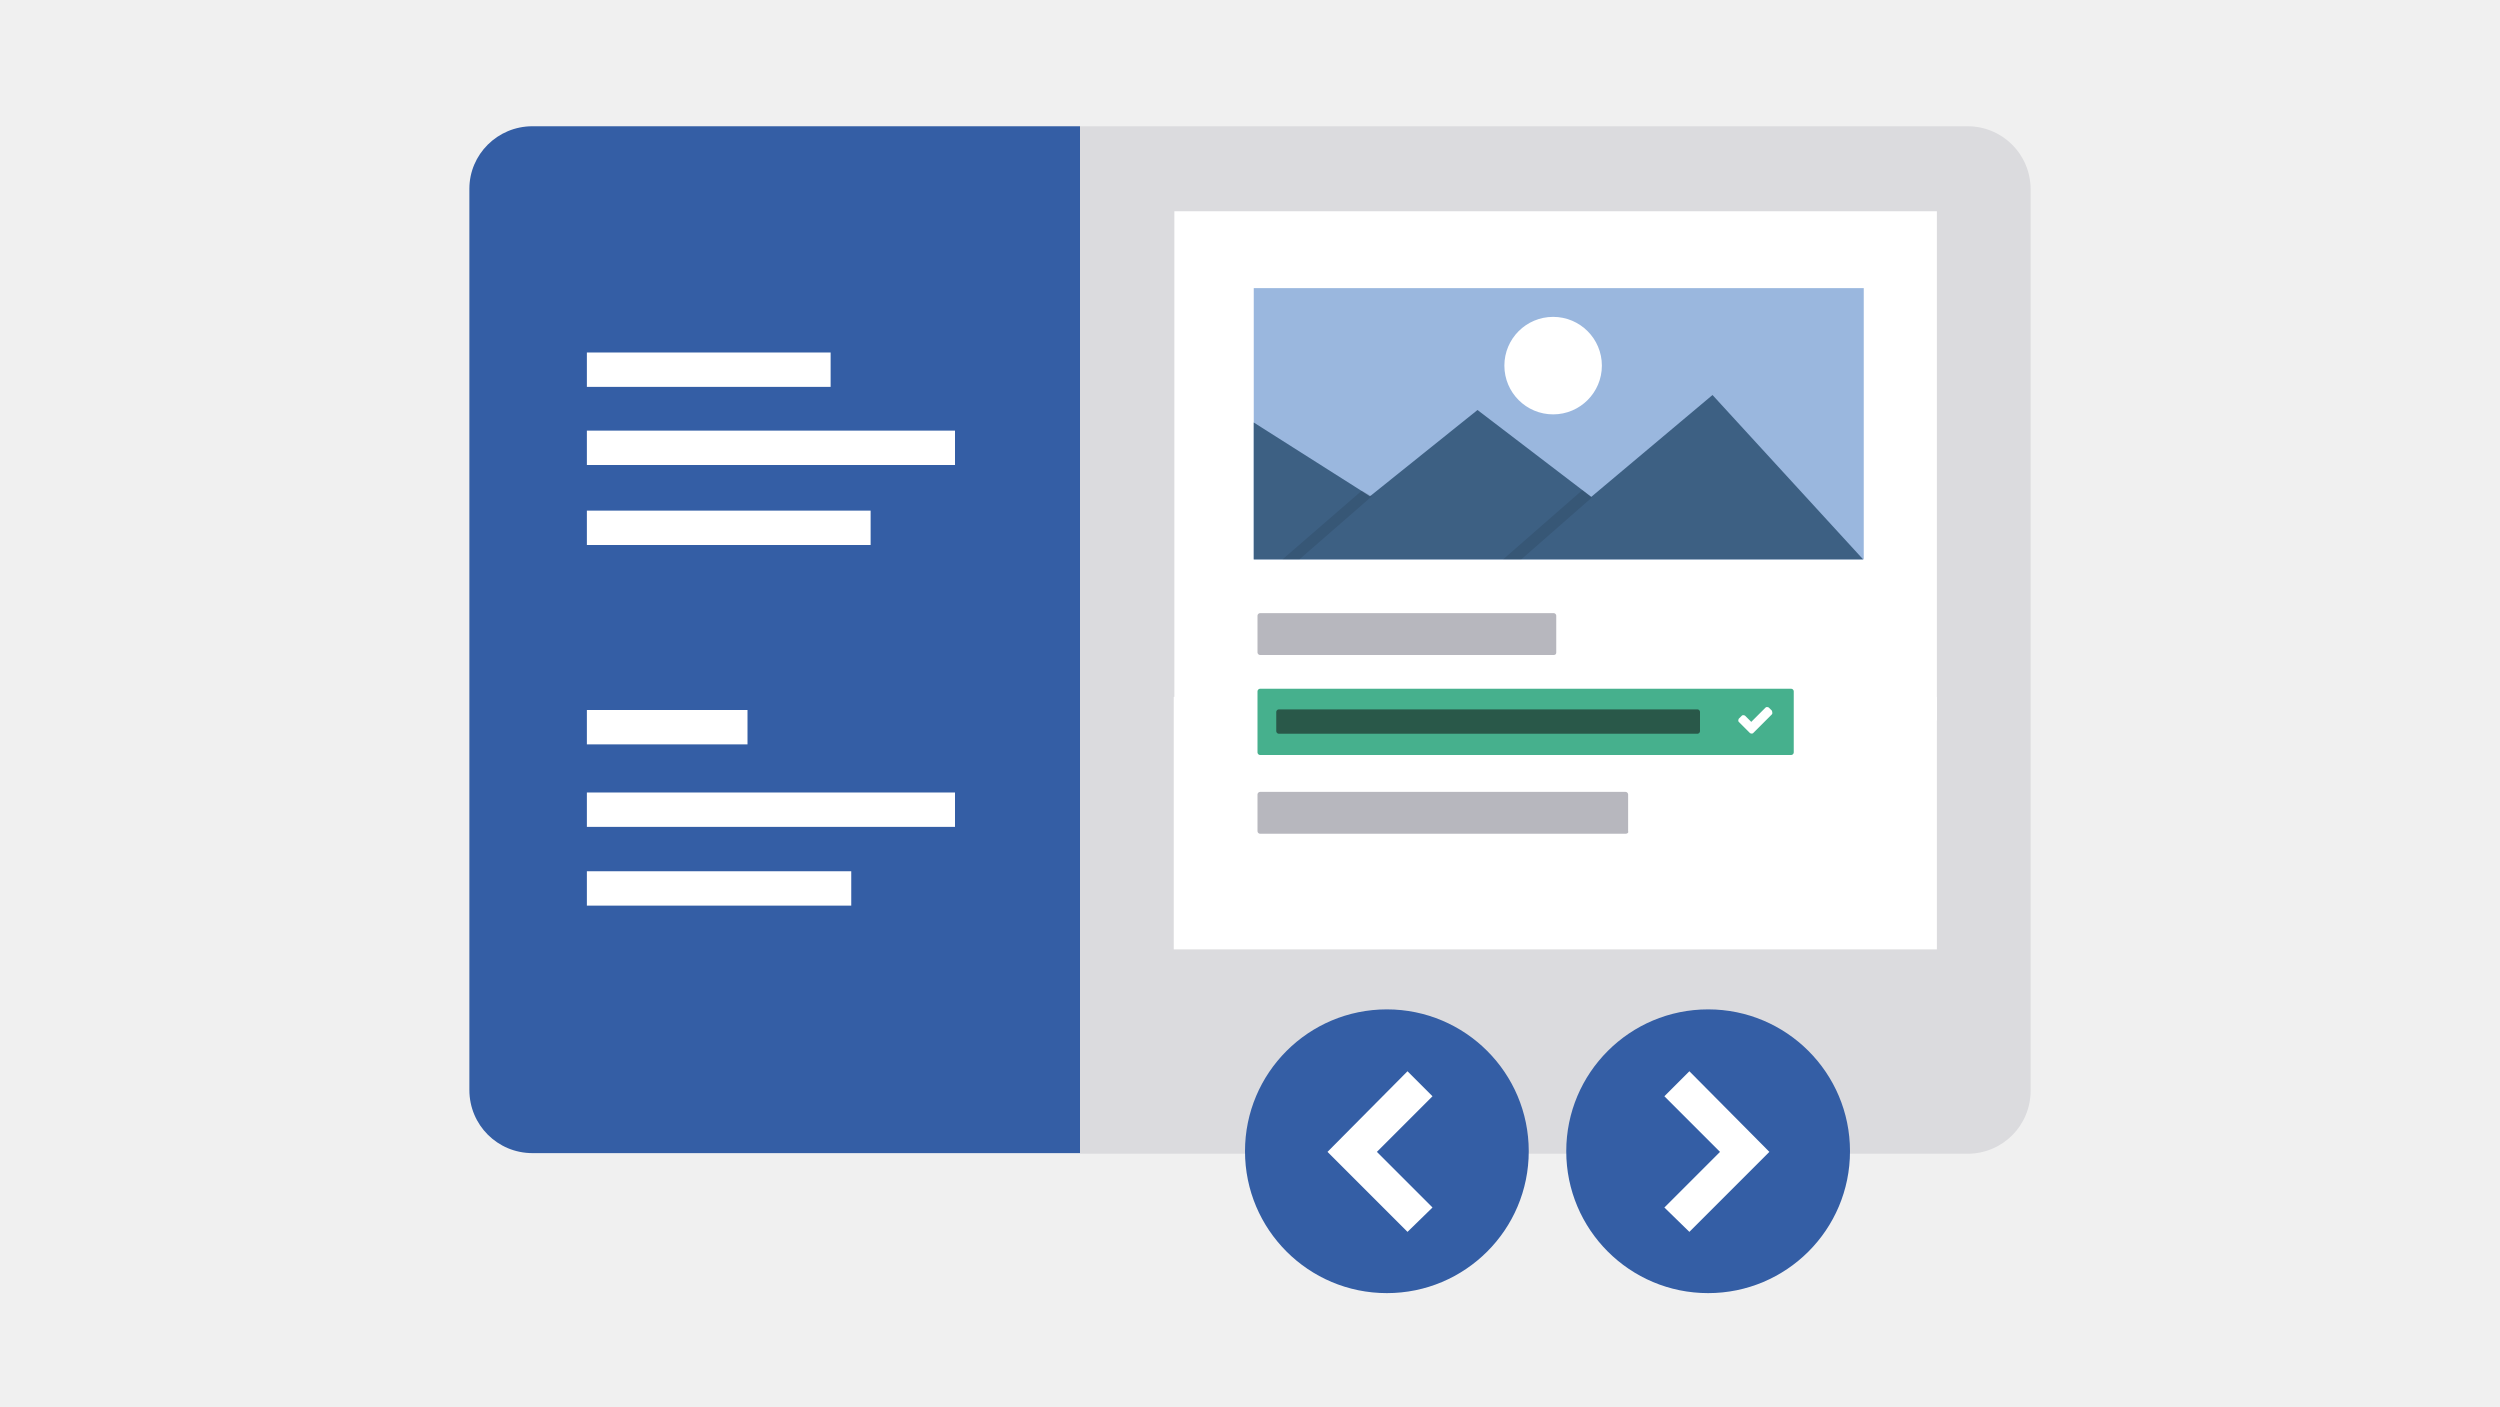
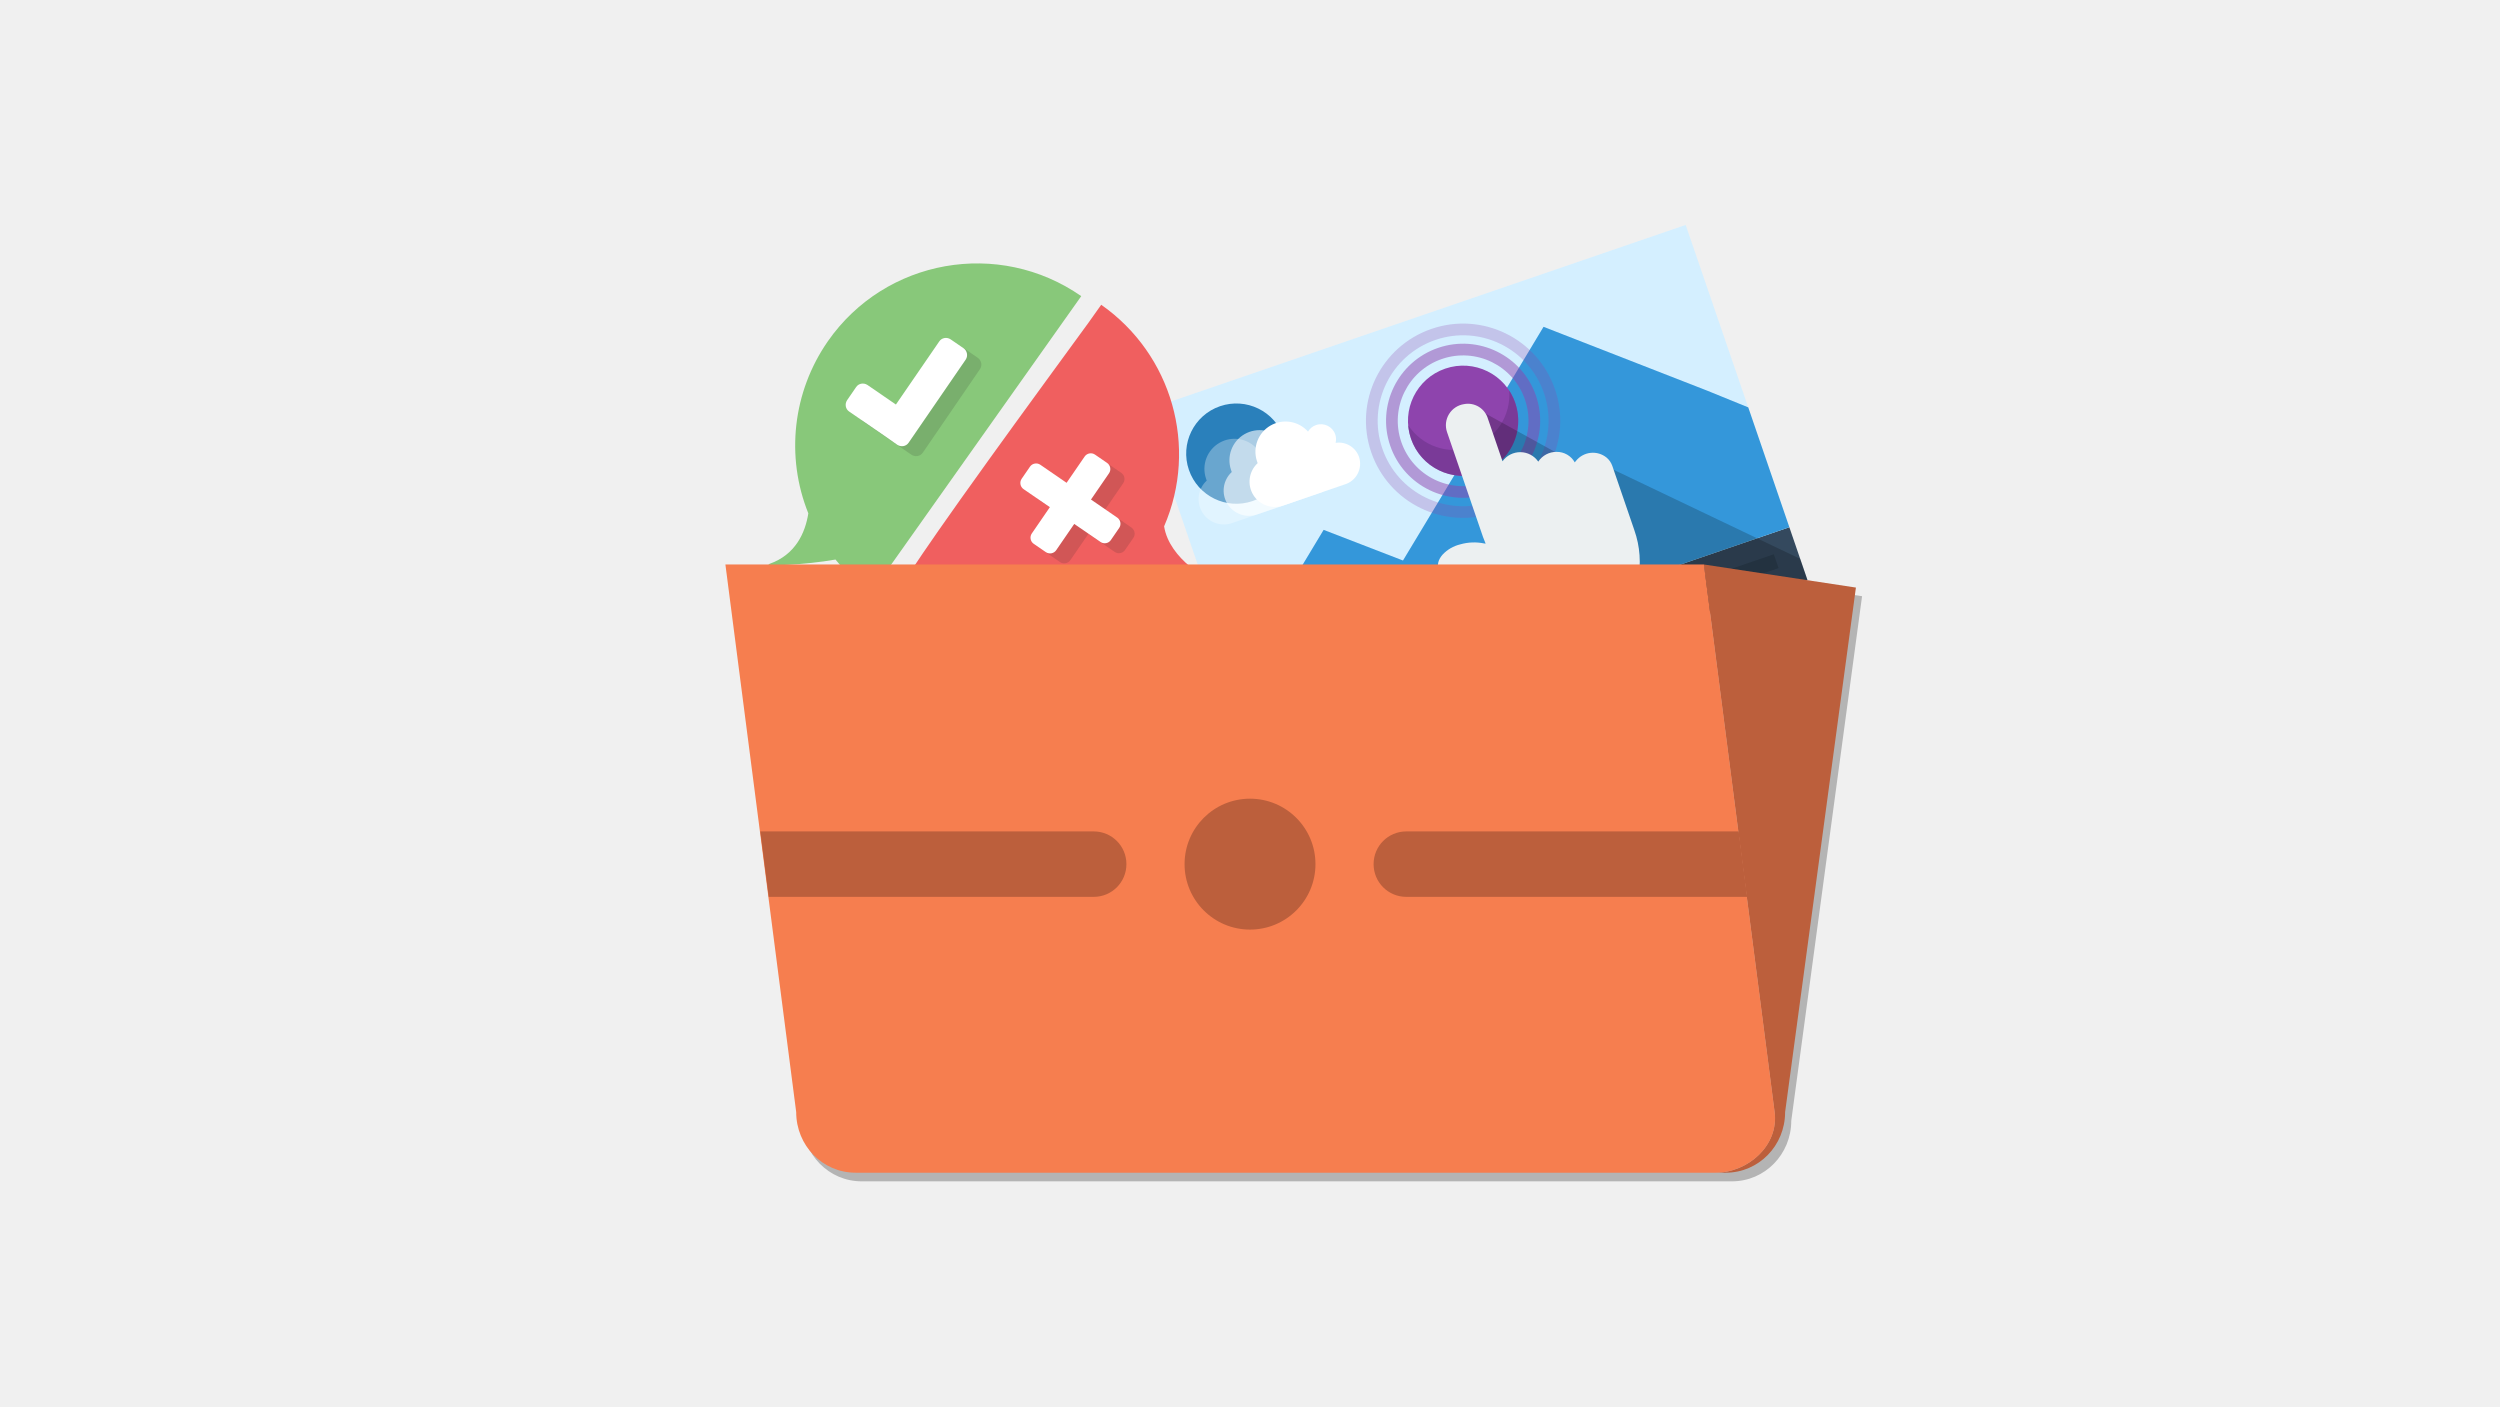
<svg xmlns="http://www.w3.org/2000/svg" version="1.1" id="Layer_1" x="0px" y="0px" viewBox="0 0 400 225" style="enable-background:new 0 0 400 225;" xml:space="preserve">
-   <style type="text/css">
+   <defs id="defs324" />
+   <style type="text/css" id="style254">
	.st0{fill:none;}
	.st1{fill:#345EA5;}
	.st2{fill:#DBDBDE;}
	.st3{fill:#FFFFFF;}
	.st4{opacity:0.15;}
	.st5{fill:#9AB7DE;}
	.st6{fill:#3D6083;}
	.st7{opacity:0.1;}
	.st8{fill:#030403;}
	.st9{fill:#B7B7BE;}
	.st10{fill:#46B08D;}
	.st11{fill:#295849;}
</style>
  <g id="Layer_2">
-     <g>
-       <rect y="0" class="st0" width="400" height="225" />
-       <path class="st1" d="M75.1,30.2v144.2c0,5.6,4.5,10.1,10.1,10.1h87.6V20.2H85.2C79.6,20.2,75.1,24.7,75.1,30.2z" />
-       <path class="st2" d="M172.8,20.2h142c5.6,0,10.1,4.5,10.1,10.1v144.2c0,5.6-4.5,10.1-10.1,10.1h-142V20.2z" />
-       <rect x="93.9" y="56.4" class="st3" width="39" height="5.5" />
-       <rect x="93.9" y="68.9" class="st3" width="58.9" height="5.5" />
-       <rect x="93.9" y="81.7" class="st3" width="45.4" height="5.5" />
-       <rect x="93.9" y="113.6" class="st3" width="25.7" height="5.5" />
-       <rect x="93.9" y="126.8" class="st3" width="58.9" height="5.5" />
-       <rect x="93.9" y="139.4" class="st3" width="42.3" height="5.5" />
-       <rect x="187.9" y="33.8" class="st3" width="122" height="81.5" />
-       <rect x="187.8" y="111.5" class="st3" width="122.1" height="40.4" />
-       <g>
-         <rect x="200.6" y="46.1" class="st5" width="97.6" height="43.4" />
-         <circle class="st3" cx="248.5" cy="58.5" r="7.8" />
-         <polygon class="st6" points="200.6,89.5 298.1,89.5 274,63.2 254.6,79.5 236.4,65.6 219.2,79.4 200.6,67.6    " />
-         <g class="st7">
-           <polygon class="st8" points="243.4,89.5 254.7,79.6 253.2,78.4 240.5,89.5     " />
+     <g id="g318">
+       <rect y="0" class="st0" width="400" height="225" id="rect258" />
+       <g id="g796" transform="matrix(3.490864,0,0,3.490864,-113.3175,-432.8583)">
+         <g id="g4470" transform="matrix(0.4804531,-0.164773,0.164773,0.4804531,21.07806,122.1391)">
+           <g id="g4052" transform="matrix(0.2645833,0,0,0.2645833,77.67375,66.17836)">
+             <rect class="cls-1" x="106" y="49.5" width="195" height="109" id="rect4009" style="fill:#d4efff" />
+             <rect class="cls-2" x="106" y="158.5" width="195" height="19" id="rect4011" style="fill:#34495e" />
+             <polygon class="cls-3" points="119.52,167.11 112,171.45 112,162.77 " id="polygon4013" style="fill:#ecf0f1" />
+             <rect class="cls-4" x="124" y="165.5" width="169" height="5" id="rect4015" style="fill:#2c3e50" />
+             <rect class="cls-3" x="124" y="165.5" width="52" height="5" id="rect4017" style="fill:#ecf0f1" />
+             <circle class="cls-5" cx="130.73" cy="73.57" r="17.1" id="circle4019" style="fill:#2a80bb" />
+             <polygon class="cls-6" points="106,145.16 150.46,107.82 172.67,126.49 190.23,111.76 243.87,66.65 289.72,105.45 301,115.29 301,158.5 106,158.5 " id="polygon4021" style="fill:#3497da" />
+             <circle class="cls-7" cx="207.53" cy="88.06" r="18.8" id="circle4023" style="fill:#8e44ad" />
+             <g class="cls-8" id="g4027" style="opacity:0.5">
+               <path class="cls-7" d="m 207.53,65.78 a 22.29,22.29 0 1 1 -22.29,22.29 22.31,22.31 0 0 1 22.29,-22.29 m 0,-4 a 26.28,26.28 0 1 0 26.28,26.28 26.28,26.28 0 0 0 -26.28,-26.28 z" id="path4025" style="fill:#8e44ad" />
+             </g>
+             <g class="cls-9" id="g4031" style="opacity:0.25">
+               <path class="cls-7" d="m 207.53,58.92 a 29.14,29.14 0 1 1 -29.14,29.14 29.18,29.18 0 0 1 29.14,-29.14 m 0,-4 a 33.13,33.13 0 1 0 33.13,33.13 33.13,33.13 0 0 0 -33.13,-33.13 z" id="path4029" style="fill:#8e44ad" />
+             </g>
+             <path class="cls-10" d="m 207.53,97.52 a 18.81,18.81 0 0 1 -18.21,-14.13 18.8,18.8 0 1 0 36.43,0 18.81,18.81 0 0 1 -18.22,14.13 z" id="path4033" style="opacity:0.5;fill:#662f84" />
+             <g class="cls-11" id="g4037" style="opacity:0.2">
+               <path d="m 243,113 v 5.54 L 212,84.28 c 0,0 -4.76,41.31 -6.46,76.13 L 222.4,177.5 H 301 v -7.59 z" id="path4035" />
+             </g>
+             <g id="_Group_" data-name="&lt;Group&gt;">
+               <path class="cls-3" d="m 250.67,119.18 c 0,7.69 0,15.39 0,23.08 a 32.63,32.63 0 0 1 -4.44,16.74 23.22,23.22 0 0 1 -7.15,7.71 17.16,17.16 0 0 1 -9.64,3 c -2.76,0 -5.53,0.08 -8.28,-0.07 a 17.35,17.35 0 0 1 -10.53,-4.53 26.55,26.55 0 0 1 -7.48,-11.11 4.44,4.44 0 0 0 -0.75,-1.3 c -1.94,-2.29 -3.86,-4.61 -5.89,-6.83 a 31.85,31.85 0 0 0 -9.92,-7.15 5.65,5.65 0 0 1 -3.38,-4.59 c -0.29,-2.38 0.89,-4 2.87,-5.15 a 12.1,12.1 0 0 1 6.85,-1.36 17,17 0 0 1 7.87,2.38 l 0.4,0.19 c 0,-0.89 -0.11,-1.66 -0.11,-2.42 0,-11.71 0,-26.15 0,-37.86 a 7.27,7.27 0 0 1 8.55,-7.12 7.1,7.1 0 0 1 6.12,7.41 c 0,3.11 0,9 0,12.08 0,1 0,2.07 0,3.21 a 7.44,7.44 0 0 1 11.49,4.07 7.39,7.39 0 0 1 7,-1.12 7,7 0 0 1 4.7,5.39 l 0.5,-0.31 a 7.4,7.4 0 0 1 10.29,2.29 6.46,6.46 0 0 1 0.93,3.37 z" id="path4039" style="fill:#ecf0f1" />
+             </g>
+             <path class="cls-12" d="M 162.2,95.5 H 140.37 A 8.62,8.62 0 0 1 136.56,79 c 0,-0.28 0,-0.48 0,-0.76 a 10.27,10.27 0 0 1 19.74,-3.84 5,5 0 0 1 3.33,-1.23 5.15,5.15 0 0 1 5.14,5.14 5.06,5.06 0 0 1 -0.82,2.77 7.28,7.28 0 0 1 6,7.11 7.38,7.38 0 0 1 -7.75,7.31 z" id="path4042" style="fill:#ffffff" />
+             <g class="cls-13" id="g4046" style="opacity:0.6">
+               <path class="cls-12" d="M 152.86,95.5 H 131 A 8.62,8.62 0 0 1 127.22,79 c 0,-0.28 0,-0.48 0,-0.76 A 10.27,10.27 0 0 1 147,74.4 a 5,5 0 0 1 3.33,-1.23 5.15,5.15 0 0 1 5.14,5.14 5.06,5.06 0 0 1 -0.82,2.77 7.28,7.28 0 0 1 6,7.11 7.38,7.38 0 0 1 -7.79,7.31 z" id="path4044" style="fill:#ffffff" />
+             </g>
+             <g class="cls-14" id="g4050" style="opacity:0.3">
+               <path class="cls-12" d="M 143.82,95.5 H 122 A 8.62,8.62 0 0 1 118.19,79 c 0,-0.28 0,-0.48 0,-0.76 a 10.27,10.27 0 0 1 19.78,-3.82 5,5 0 0 1 3.33,-1.23 5.15,5.15 0 0 1 5.14,5.14 5.06,5.06 0 0 1 -0.82,2.77 7.28,7.28 0 0 1 6,7.11 7.38,7.38 0 0 1 -7.8,7.29 z" id="path4048" style="fill:#ffffff" />
+             </g>
+           </g>
        </g>
-         <g class="st7">
-           <polygon class="st8" points="207.9,89.5 219.5,79.4 217.9,78.5 205.2,89.5     " />
+         <g id="g4585" transform="matrix(0.1070931,-0.01988466,0.01988466,0.1070931,53.12313,136.5993)">
+           <path class="st1" d="M 259.2,57.2 C 229.5,27.1 181,26.7 150.9,56.4 c -18.4,18.2 -26.4,44.4 -21.3,69.7 -2.8,7.9 -8.5,16.1 -19.9,17.9 -3.9,0.6 14.7,3.2 27.6,3.3 3.3,6.1 7.4,11.7 12.1,16.6 z" id="path4565" style="fill:#88c87a" />
+           <g id="g4573">
+             <g class="st2" id="g4569" style="opacity:0.15">
+               <path class="st3" d="m 211.7,79.6 -25.3,25.4 -4.8,4.8 c -1.3,1.3 -3.4,1.3 -4.8,0 L 172,105 159.3,92.3 c -1.3,-1.3 -1.3,-3.4 0,-4.8 l 4.8,-4.8 c 1.3,-1.3 3.4,-1.3 4.8,0 L 179.2,93 202.1,70 c 1.3,-1.3 3.4,-1.3 4.8,0 l 4.8,4.8 c 1.3,1.4 1.3,3.5 0,4.8 z" id="path4567" style="fill:#231f20" />
+             </g>
+             <path class="st4" d="m 206.6,74.5 -25.3,25.3 -4.8,4.8 c -1.3,1.3 -3.4,1.3 -4.8,0 L 167,99.8 154.3,87.1 c -1.3,-1.3 -1.3,-3.4 0,-4.8 l 4.8,-4.8 c 1.3,-1.3 3.4,-1.3 4.8,0 L 174.2,87.8 197,65 c 1.3,-1.3 3.4,-1.3 4.8,0 l 4.8,4.8 c 1.2,1.3 1.2,3.4 0,4.7 z" id="path4571" style="fill:#ffffff;opacity:1" />
+           </g>
+           <path class="st5" d="m 290.8,184.7 c 0,0 -15.4,-11.6 -15,-25.9 20.3,-30.2 16.5,-70.5 -9,-96.5 l -6.6,6.4 c 0,0 -38.6,36.4 -51.5,48.8 -45.6,43.6 -47.1,47.1 -47.1,47.1 l -1.4,1.4 -3.1,3 c 26.1,27.3 68.3,31.4 99.2,9.7 7.8,6.8 34.5,6 34.5,6 z" id="path4575" style="fill:#f05f5f" />
+           <g id="g4583">
+             <g class="st2" id="g4579" style="opacity:0.15">
+               <path class="st3" d="m 262.2,161.2 -4.4,4.4 c -1.2,1.2 -3.2,1.2 -4.4,0 l -9.5,-9.5 -9.5,9.5 c -1.2,1.2 -3.2,1.2 -4.4,0 l -4.4,-4.4 c -1.2,-1.2 -1.2,-3.2 0,-4.4 l 9.5,-9.5 -9.5,-9.5 c -1.2,-1.2 -1.2,-3.2 0,-4.4 L 230,129 c 1.2,-1.2 3.2,-1.2 4.4,0 l 9.5,9.5 9.5,-9.5 c 1.2,-1.2 3.2,-1.2 4.4,0 l 4.4,4.4 c 1.2,1.2 1.2,3.2 0,4.4 l -9.5,9.5 9.5,9.5 c 1.2,1.3 1.2,3.2 0,4.4 z" id="path4577" style="fill:#231f20" />
+             </g>
+             <path class="st4" d="m 257.1,156 -4.4,4.4 c -1.2,1.2 -3.2,1.2 -4.4,0 l -9.5,-9.5 -9.5,9.5 c -1.2,1.2 -3.2,1.2 -4.4,0 l -4.4,-4.4 c -1.2,-1.2 -1.2,-3.2 0,-4.4 l 9.5,-9.5 -9.5,-9.5 c -1.2,-1.2 -1.2,-3.2 0,-4.4 l 4.4,-4.4 c 1.2,-1.2 3.2,-1.2 4.4,0 l 9.5,9.5 9.5,-9.5 c 1.2,-1.2 3.2,-1.2 4.4,0 l 4.4,4.4 c 1.2,1.2 1.2,3.2 0,4.4 l -9.5,9.5 9.5,9.5 c 1.2,1.2 1.2,3.2 0,4.4 z" id="path4581" style="fill:#ffffff;opacity:1" />
+           </g>
+         </g>
+         <path id="rect184-5-7" style="font-variation-settings:normal;opacity:0.25;fill:#000000;fill-opacity:1;stroke:none;stroke-width:0.265;stroke-linecap:butt;stroke-linejoin:miter;stroke-miterlimit:4;stroke-dasharray:none;stroke-dashoffset:0;stroke-opacity:1;paint-order:stroke fill markers;stop-color:#000000" d="m 65.992,150.265 3.245,25.1 c 0,1.539 1.212,2.778 2.718,2.778 h 39.406 c 0.002,0 0.004,0 0.006,0 h 0.477 c 1.506,0 2.718,-1.239 2.718,-2.778 l 3.245,-24.041 -6.967,-1.057 v -0.001 h -0.006 z m 46.842,27.463 c -0.011,0.007 -0.022,0.013 -0.033,0.02 0.011,-0.006 0.022,-0.013 0.033,-0.02 z m -0.24,0.129 c -0.013,0.006 -0.026,0.013 -0.04,0.019 0.013,-0.006 0.027,-0.012 0.04,-0.019 z m -0.236,0.101 c -0.025,0.01 -0.051,0.019 -0.077,0.028 0.026,-0.009 0.051,-0.018 0.077,-0.028 z m -0.229,0.076 c -0.051,0.015 -0.103,0.028 -0.155,0.039 0.052,-0.012 0.103,-0.025 0.155,-0.039 z m -0.243,0.058 c -0.07,0.013 -0.141,0.024 -0.212,0.033 0.071,-0.008 0.142,-0.019 0.212,-0.033 z m -0.256,0.038 c -0.085,0.008 -0.171,0.013 -0.257,0.013 0.086,-2e-4 0.172,-0.005 0.257,-0.013 z" />
+         <g id="g4219">
+           <path id="rect184-5" style="font-variation-settings:normal;opacity:1;fill:#bc5f3c;fill-opacity:1;stroke:none;stroke-width:0.265;stroke-linecap:butt;stroke-linejoin:miter;stroke-miterlimit:4;stroke-dasharray:none;stroke-dashoffset:0;stroke-opacity:1;paint-order:stroke fill markers;stop-color:#000000;stop-opacity:1" d="m 110.551,149.869 3.245,25.1 c 0.197,1.523 -1.212,2.778 -2.718,2.778 h 0.484 c 1.506,0 2.718,-1.239 2.718,-2.778 l 3.245,-24.041 z" />
+           <path id="rect184-3" style="font-variation-settings:normal;opacity:1;fill:#f67e4f;fill-opacity:1;stroke:none;stroke-width:0.265;stroke-linecap:butt;stroke-linejoin:miter;stroke-miterlimit:4;stroke-dasharray:none;stroke-dashoffset:0;stroke-opacity:1;paint-order:stroke fill markers;stop-color:#000000;stop-opacity:1" d="m 110.557,149.869 3.245,25.1 c 0.197,1.523 -1.212,2.778 -2.718,2.778 H 71.672 c -1.506,0 -2.718,-1.239 -2.718,-2.778 l -3.245,-25.1 z" />
+           <g id="g3677" transform="translate(33.78233,-56.6187)">
+             <circle style="font-variation-settings:normal;fill:#bc5f3c;fill-opacity:1;stroke:none;stroke-width:0.315;stroke-linecap:butt;stroke-linejoin:miter;stroke-miterlimit:4;stroke-dasharray:none;stroke-dashoffset:0;stroke-opacity:1;paint-order:stroke fill markers;stop-color:#000000" id="path3353-1-2" cx="55.972" cy="220.223" r="3" />
+             <path id="rect3434-61" style="font-variation-settings:normal;fill:#bc5f3c;fill-opacity:1;stroke:none;stroke-width:0.225;stroke-linecap:butt;stroke-linejoin:miter;stroke-miterlimit:4;stroke-dasharray:none;stroke-dashoffset:0;stroke-opacity:1;paint-order:stroke fill markers;stop-color:#000000" d="m 33.525,218.723 0.388,3 H 48.807 c 0.831,0 1.5,-0.669 1.5,-1.5 0,-0.831 -0.669,-1.5 -1.5,-1.5 z m -11.735,5.2e-4 c -0.046,5.1e-4 -0.092,0.002 -0.137,0.007 0.045,-0.005 0.091,-0.006 0.137,-0.007 z m -0.137,0.007 c -0.051,0.005 -0.1,0.013 -0.149,0.023 0.049,-0.01 0.099,-0.018 0.149,-0.023 z m -0.149,0.023 c -0.042,0.009 -0.084,0.02 -0.125,0.032 0.041,-0.012 0.082,-0.023 0.125,-0.032 z m -0.159,0.042 c -0.042,0.013 -0.083,0.028 -0.122,0.045 0.04,-0.017 0.081,-0.032 0.122,-0.045 z m -0.122,0.045 c -0.04,0.017 -0.079,0.036 -0.117,0.056 0.038,-0.02 0.077,-0.039 0.117,-0.056 z m -0.145,0.071 c -0.038,0.021 -0.074,0.043 -0.11,0.067 0.035,-0.024 0.072,-0.046 0.11,-0.067 z m -0.11,0.067 c -0.035,0.024 -0.07,0.05 -0.103,0.076 0.033,-0.027 0.067,-0.052 0.103,-0.076 z m -0.127,0.096 c -0.033,0.028 -0.065,0.057 -0.095,0.087 0.03,-0.03 0.062,-0.059 0.095,-0.087 z m -0.095,0.087 c -0.031,0.031 -0.06,0.063 -0.088,0.096 0.028,-0.033 0.057,-0.065 0.088,-0.096 z m -0.104,0.115 c -0.025,0.03 -0.048,0.062 -0.07,0.095 0.022,-0.032 0.046,-0.064 0.07,-0.095 z m -0.087,0.12 c -0.023,0.036 -0.046,0.072 -0.067,0.11 0.02,-0.038 0.043,-0.074 0.067,-0.11 z m -0.067,0.11 c -0.02,0.036 -0.037,0.074 -0.054,0.112 0.017,-0.038 0.034,-0.076 0.054,-0.112 z m -0.069,0.148 c -0.016,0.04 -0.031,0.08 -0.044,0.121 0.013,-0.041 0.028,-0.081 0.044,-0.121 z m -0.044,0.121 c -0.015,0.047 -0.027,0.095 -0.037,0.144 0.01,-0.049 0.022,-0.097 0.037,-0.144 z m -0.037,0.144 c -0.01,0.048 -0.017,0.097 -0.022,0.147 0.005,-0.05 0.012,-0.099 0.022,-0.147 z m -0.023,0.15 c -0.005,0.05 -0.008,0.101 -0.008,0.152 0,-0.051 0.003,-0.102 0.008,-0.152 z m -0.008,0.152 c 0,0.052 0.003,0.103 0.008,0.154 -0.005,-0.051 -0.008,-0.102 -0.008,-0.154 z m 0.008,0.154 c 0.005,0.05 0.013,0.1 0.023,0.149 -0.01,-0.049 -0.018,-0.098 -0.023,-0.149 z m 0.023,0.149 c 0.01,0.049 0.022,0.097 0.037,0.144 -0.015,-0.047 -0.027,-0.095 -0.037,-0.144 z m 0.037,0.144 c 0.013,0.041 0.028,0.081 0.044,0.121 -0.016,-0.04 -0.031,-0.08 -0.044,-0.121 z m 0.058,0.155 c 0.017,0.039 0.035,0.077 0.055,0.114 -0.02,-0.037 -0.038,-0.075 -0.055,-0.114 z m 0.055,0.114 c 0.021,0.038 0.044,0.075 0.068,0.112 -0.024,-0.036 -0.047,-0.073 -0.068,-0.112 z m 0.084,0.135 c 0.025,0.036 0.05,0.071 0.078,0.104 -0.027,-0.033 -0.053,-0.068 -0.078,-0.104 z m 0.078,0.104 c 0.031,0.037 0.063,0.073 0.097,0.106 -0.034,-0.034 -0.066,-0.069 -0.097,-0.106 z m 0.097,0.106 c 0.034,0.034 0.069,0.066 0.106,0.097 -0.037,-0.03 -0.073,-0.063 -0.106,-0.097 z m 0.106,0.097 c 0.033,0.028 0.068,0.053 0.104,0.077 -0.036,-0.025 -0.071,-0.05 -0.104,-0.077 z m 0.128,0.093 c 0.036,0.024 0.073,0.047 0.112,0.068 -0.038,-0.021 -0.075,-0.044 -0.112,-0.068 z m 0.112,0.068 c 0.037,0.02 0.075,0.038 0.114,0.055 -0.039,-0.017 -0.077,-0.035 -0.114,-0.055 z m 0.148,0.069 c 0.04,0.016 0.08,0.031 0.121,0.044 -0.041,-0.013 -0.081,-0.028 -0.121,-0.044 z m 0.121,0.044 c 0.047,0.015 0.095,0.027 0.144,0.037 -0.049,-0.01 -0.097,-0.022 -0.144,-0.037 z m 0.144,0.037 c 0.049,0.01 0.099,0.018 0.149,0.023 -0.051,-0.005 -0.1,-0.013 -0.149,-0.023 z m 0.149,0.023 c 0.051,0.005 0.102,0.008 0.154,0.008 -0.052,0 -0.103,-0.003 -0.154,-0.008 z" />
+             <path id="rect3434-2-8" style="font-variation-settings:normal;fill:#bc5f3c;fill-opacity:1;stroke:none;stroke-width:0.225;stroke-linecap:butt;stroke-linejoin:miter;stroke-miterlimit:4;stroke-dasharray:none;stroke-dashoffset:0;stroke-opacity:1;paint-order:stroke fill markers;stop-color:#000000" d="m 63.136,218.723 c -0.831,0 -1.5,0.669 -1.5,1.5 0,0.831 0.669,1.5 1.5,1.5 h 15.623 l -0.388,-3 z m 27.017,5.2e-4 c 0.046,5.2e-4 0.091,0.002 0.136,0.007 -0.045,-0.005 -0.09,-0.006 -0.136,-0.007 z m 0.136,0.007 c 0.051,0.005 0.1,0.013 0.149,0.023 -0.049,-0.01 -0.099,-0.018 -0.149,-0.023 z m 0.149,0.023 c 0.043,0.009 0.084,0.02 0.126,0.032 -0.041,-0.012 -0.083,-0.023 -0.126,-0.032 z m 0.16,0.042 c 0.042,0.013 0.083,0.028 0.122,0.045 -0.04,-0.017 -0.081,-0.032 -0.122,-0.045 z m 0.122,0.045 c 0.037,0.016 0.074,0.034 0.11,0.052 -0.036,-0.019 -0.072,-0.036 -0.11,-0.052 z m 0.153,0.076 c 0.035,0.02 0.069,0.04 0.102,0.062 -0.033,-0.022 -0.067,-0.043 -0.102,-0.062 z m 0.102,0.062 c 0.036,0.024 0.07,0.05 0.104,0.077 -0.034,-0.027 -0.068,-0.053 -0.104,-0.077 z m 0.127,0.096 c 0.033,0.028 0.065,0.057 0.095,0.087 -0.03,-0.03 -0.062,-0.059 -0.095,-0.087 z m 0.095,0.087 c 0.031,0.031 0.06,0.063 0.088,0.096 -0.028,-0.033 -0.057,-0.065 -0.088,-0.096 z m 0.104,0.115 c 0.028,0.034 0.054,0.07 0.079,0.106 -0.025,-0.037 -0.051,-0.072 -0.079,-0.106 z m 0.079,0.106 c 0.027,0.04 0.052,0.081 0.075,0.124 -0.023,-0.043 -0.048,-0.084 -0.075,-0.124 z m 0.075,0.124 c 0.023,0.043 0.044,0.086 0.063,0.131 -0.019,-0.045 -0.04,-0.089 -0.063,-0.131 z m 0.063,0.131 c 0.017,0.04 0.032,0.081 0.045,0.122 -0.013,-0.042 -0.028,-0.083 -0.045,-0.122 z m 0.055,0.157 c 0.012,0.041 0.023,0.083 0.032,0.126 -0.009,-0.043 -0.02,-0.084 -0.032,-0.126 z m 0.032,0.126 c 0.009,0.043 0.015,0.086 0.02,0.129 -0.005,-0.044 -0.011,-0.087 -0.02,-0.129 z m 0.024,0.167 c 0.004,0.039 0.005,0.079 0.006,0.119 -4.44e-4,-0.04 -0.002,-0.08 -0.006,-0.119 z m 0.006,0.153 c -4.49e-4,0.04 -0.002,0.08 -0.006,0.12 0.004,-0.04 0.005,-0.08 0.006,-0.12 z m -0.009,0.155 c -0.005,0.044 -0.011,0.088 -0.02,0.131 0.009,-0.043 0.015,-0.087 0.02,-0.131 z m -0.02,0.131 c -0.009,0.042 -0.02,0.084 -0.032,0.125 0.012,-0.041 0.023,-0.083 0.032,-0.125 z m -0.042,0.159 c -0.013,0.042 -0.028,0.083 -0.045,0.122 0.017,-0.04 0.032,-0.081 0.045,-0.122 z m -0.045,0.122 c -0.019,0.045 -0.04,0.089 -0.063,0.131 0.023,-0.043 0.044,-0.086 0.063,-0.131 z m -0.063,0.131 c -0.023,0.043 -0.048,0.084 -0.075,0.124 0.027,-0.04 0.052,-0.081 0.075,-0.124 z m -0.075,0.124 c -0.027,0.04 -0.056,0.079 -0.086,0.116 0.031,-0.037 0.059,-0.076 0.086,-0.116 z m -0.086,0.116 c -0.031,0.037 -0.063,0.073 -0.097,0.106 0.034,-0.034 0.066,-0.069 0.097,-0.106 z m -0.097,0.106 c -0.034,0.034 -0.069,0.066 -0.106,0.097 0.037,-0.03 0.073,-0.063 0.106,-0.097 z m -0.106,0.097 c -0.034,0.028 -0.069,0.053 -0.104,0.078 0.036,-0.025 0.071,-0.05 0.104,-0.078 z m -0.129,0.095 c -0.033,0.022 -0.066,0.042 -0.101,0.061 0.034,-0.019 0.068,-0.04 0.101,-0.061 z m -0.12,0.072 c -0.033,0.018 -0.067,0.034 -0.101,0.049 0.035,-0.015 0.068,-0.031 0.101,-0.049 z m -0.137,0.064 c -0.04,0.016 -0.08,0.031 -0.121,0.044 0.041,-0.013 0.081,-0.028 0.121,-0.044 z m -0.121,0.044 c -0.047,0.015 -0.095,0.027 -0.144,0.037 0.049,-0.01 0.097,-0.022 0.144,-0.037 z m -0.144,0.037 c -0.049,0.01 -0.099,0.018 -0.149,0.023 0.051,-0.005 0.1,-0.013 0.149,-0.023 z m -0.149,0.023 c -0.051,0.005 -0.102,0.008 -0.153,0.008 0.052,0 0.103,-0.003 0.153,-0.008 z" />
+           </g>
        </g>
      </g>
-       <path class="st9" d="M248.6,104.8h-47c-0.2,0-0.4-0.2-0.4-0.4v-5.9c0-0.2,0.2-0.4,0.4-0.4h47c0.2,0,0.4,0.2,0.4,0.4v5.9    C249,104.6,248.9,104.8,248.6,104.8z" />
-       <path class="st9" d="M260.1,133.4h-58.5c-0.2,0-0.4-0.2-0.4-0.4v-5.9c0-0.2,0.2-0.4,0.4-0.4h58.5c0.2,0,0.4,0.2,0.4,0.4v5.9    C260.6,133.2,260.4,133.4,260.1,133.4z" />
-       <path class="st10" d="M286.6,120.8h-85c-0.2,0-0.4-0.2-0.4-0.4v-9.8c0-0.2,0.2-0.4,0.4-0.4h85c0.2,0,0.4,0.2,0.4,0.4v9.8    C287,120.6,286.8,120.8,286.6,120.8z" />
-       <path class="st11" d="M271.6,117.4h-67c-0.2,0-0.4-0.2-0.4-0.4v-3.1c0-0.2,0.2-0.4,0.4-0.4h67c0.2,0,0.4,0.2,0.4,0.4v3.1    C272,117.2,271.8,117.4,271.6,117.4z" />
-       <path class="st3" d="M283.5,114.3l-2.5,2.5l-0.5,0.5c-0.1,0.1-0.3,0.1-0.5,0l-0.5-0.5l-1.3-1.3c-0.1-0.1-0.1-0.3,0-0.5l0.5-0.5    c0.1-0.1,0.3-0.1,0.5,0l1,1l2.3-2.3c0.1-0.1,0.3-0.1,0.5,0l0.5,0.5C283.6,114,283.6,114.2,283.5,114.3L283.5,114.3z" />
-       <g>
-         <circle class="st1" cx="221.9" cy="184.2" r="22.7" />
-       </g>
-       <g>
-         <circle class="st1" cx="273.3" cy="184.2" r="22.7" />
-       </g>
-       <polygon class="st3" points="229.2,175.4 225.2,171.4 212.4,184.3 212.4,184.3 212.4,184.3 225.2,197.1 229.2,193.2 220.3,184.3       " />
-       <polygon class="st3" points="266.3,193.2 270.3,197.1 283.1,184.3 283.1,184.3 283.1,184.3 270.3,171.4 266.3,175.4 275.2,184.3       " />
    </g>
  </g>
</svg>
